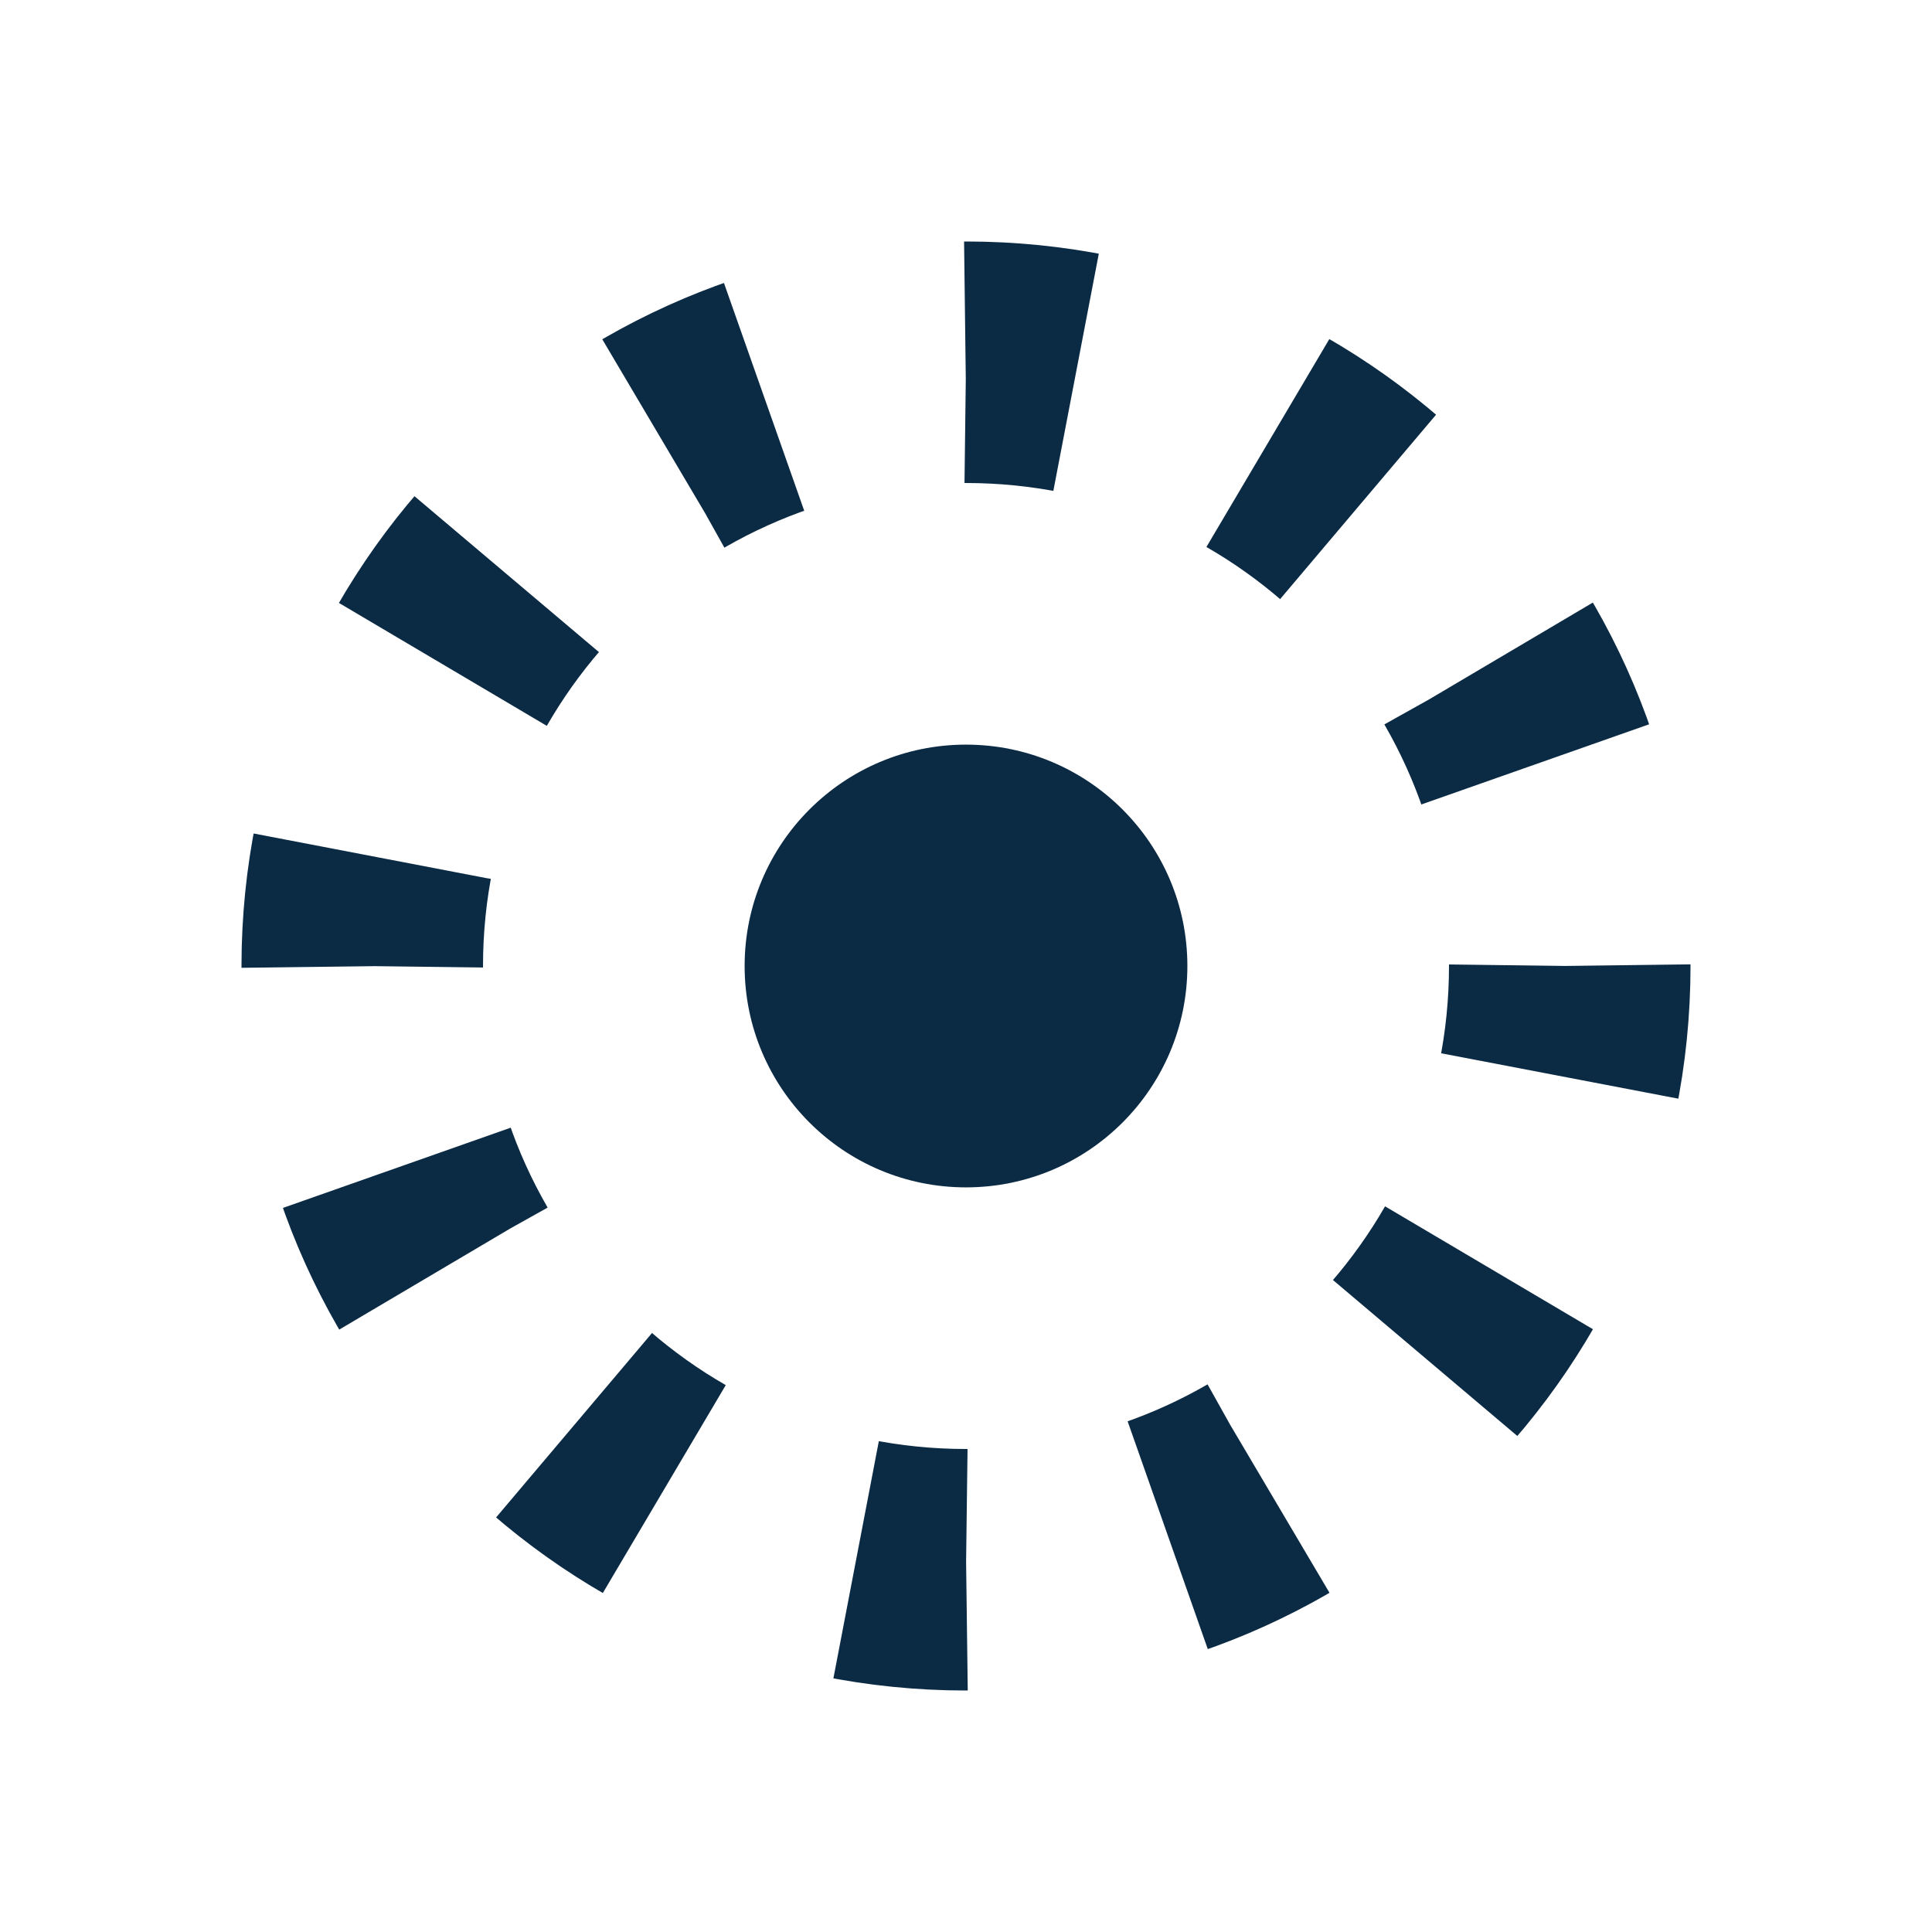
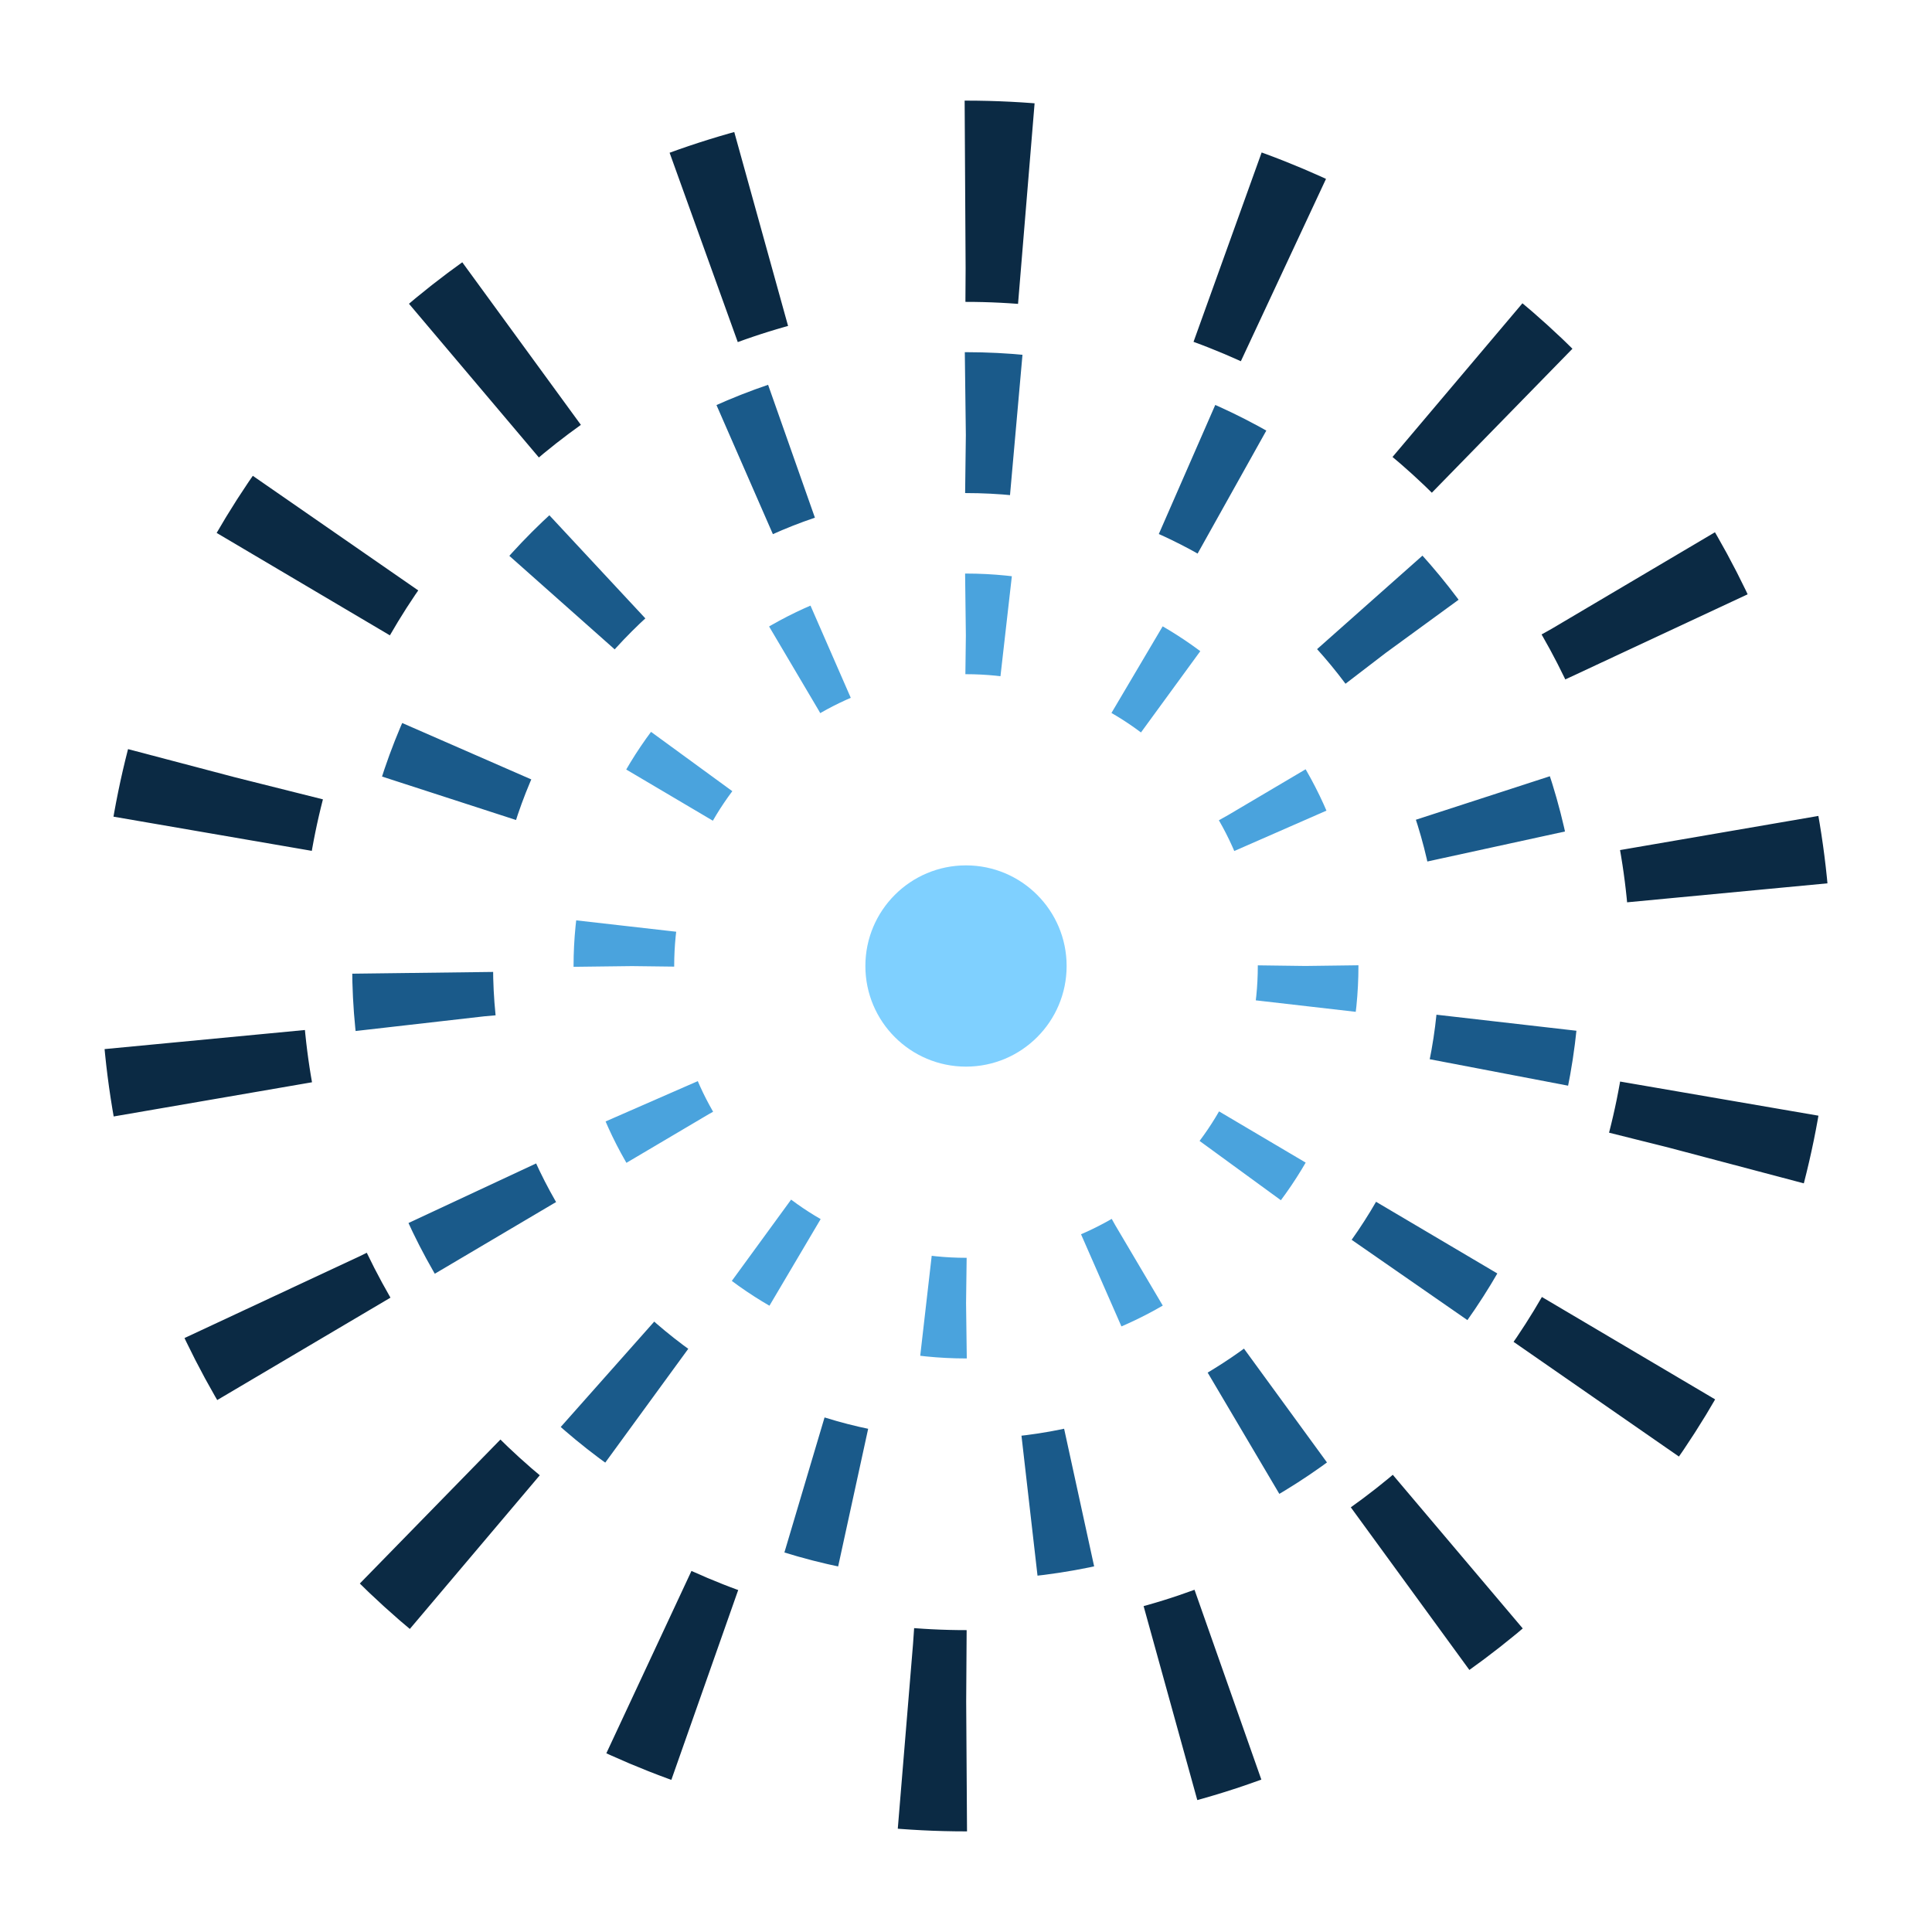
<svg xmlns="http://www.w3.org/2000/svg" viewBox="0 0 96 96" role="img" aria-label="Nexolve Technologies icon">
  <rect width="96" height="96" fill="#FFFFFF" />
-   <circle cx="48" cy="48" r="30" fill="none" stroke="#0B2A44" stroke-width="12" stroke-dasharray="5.5 10.208" transform="rotate(-90 48 48)" />
-   <circle cx="48" cy="48" r="11" fill="#0B2A44" />
+   <g fill="none" transform="rotate(-90 48 48)">
+     <circle cx="48" cy="48" r="38" stroke="#0B2A44" stroke-width="10" stroke-dasharray="3 10.264" />
+     <circle cx="48" cy="48" r="27" stroke="#1A5A8A" stroke-width="7" stroke-dasharray="2.5 8.81" />
+     <circle cx="48" cy="48" r="17" stroke="#4AA3DD" stroke-width="5" stroke-dasharray="2 6.901" />
+   </g>
+   <circle cx="48" cy="48" r="5" fill="#7FD0FF" />
</svg>
